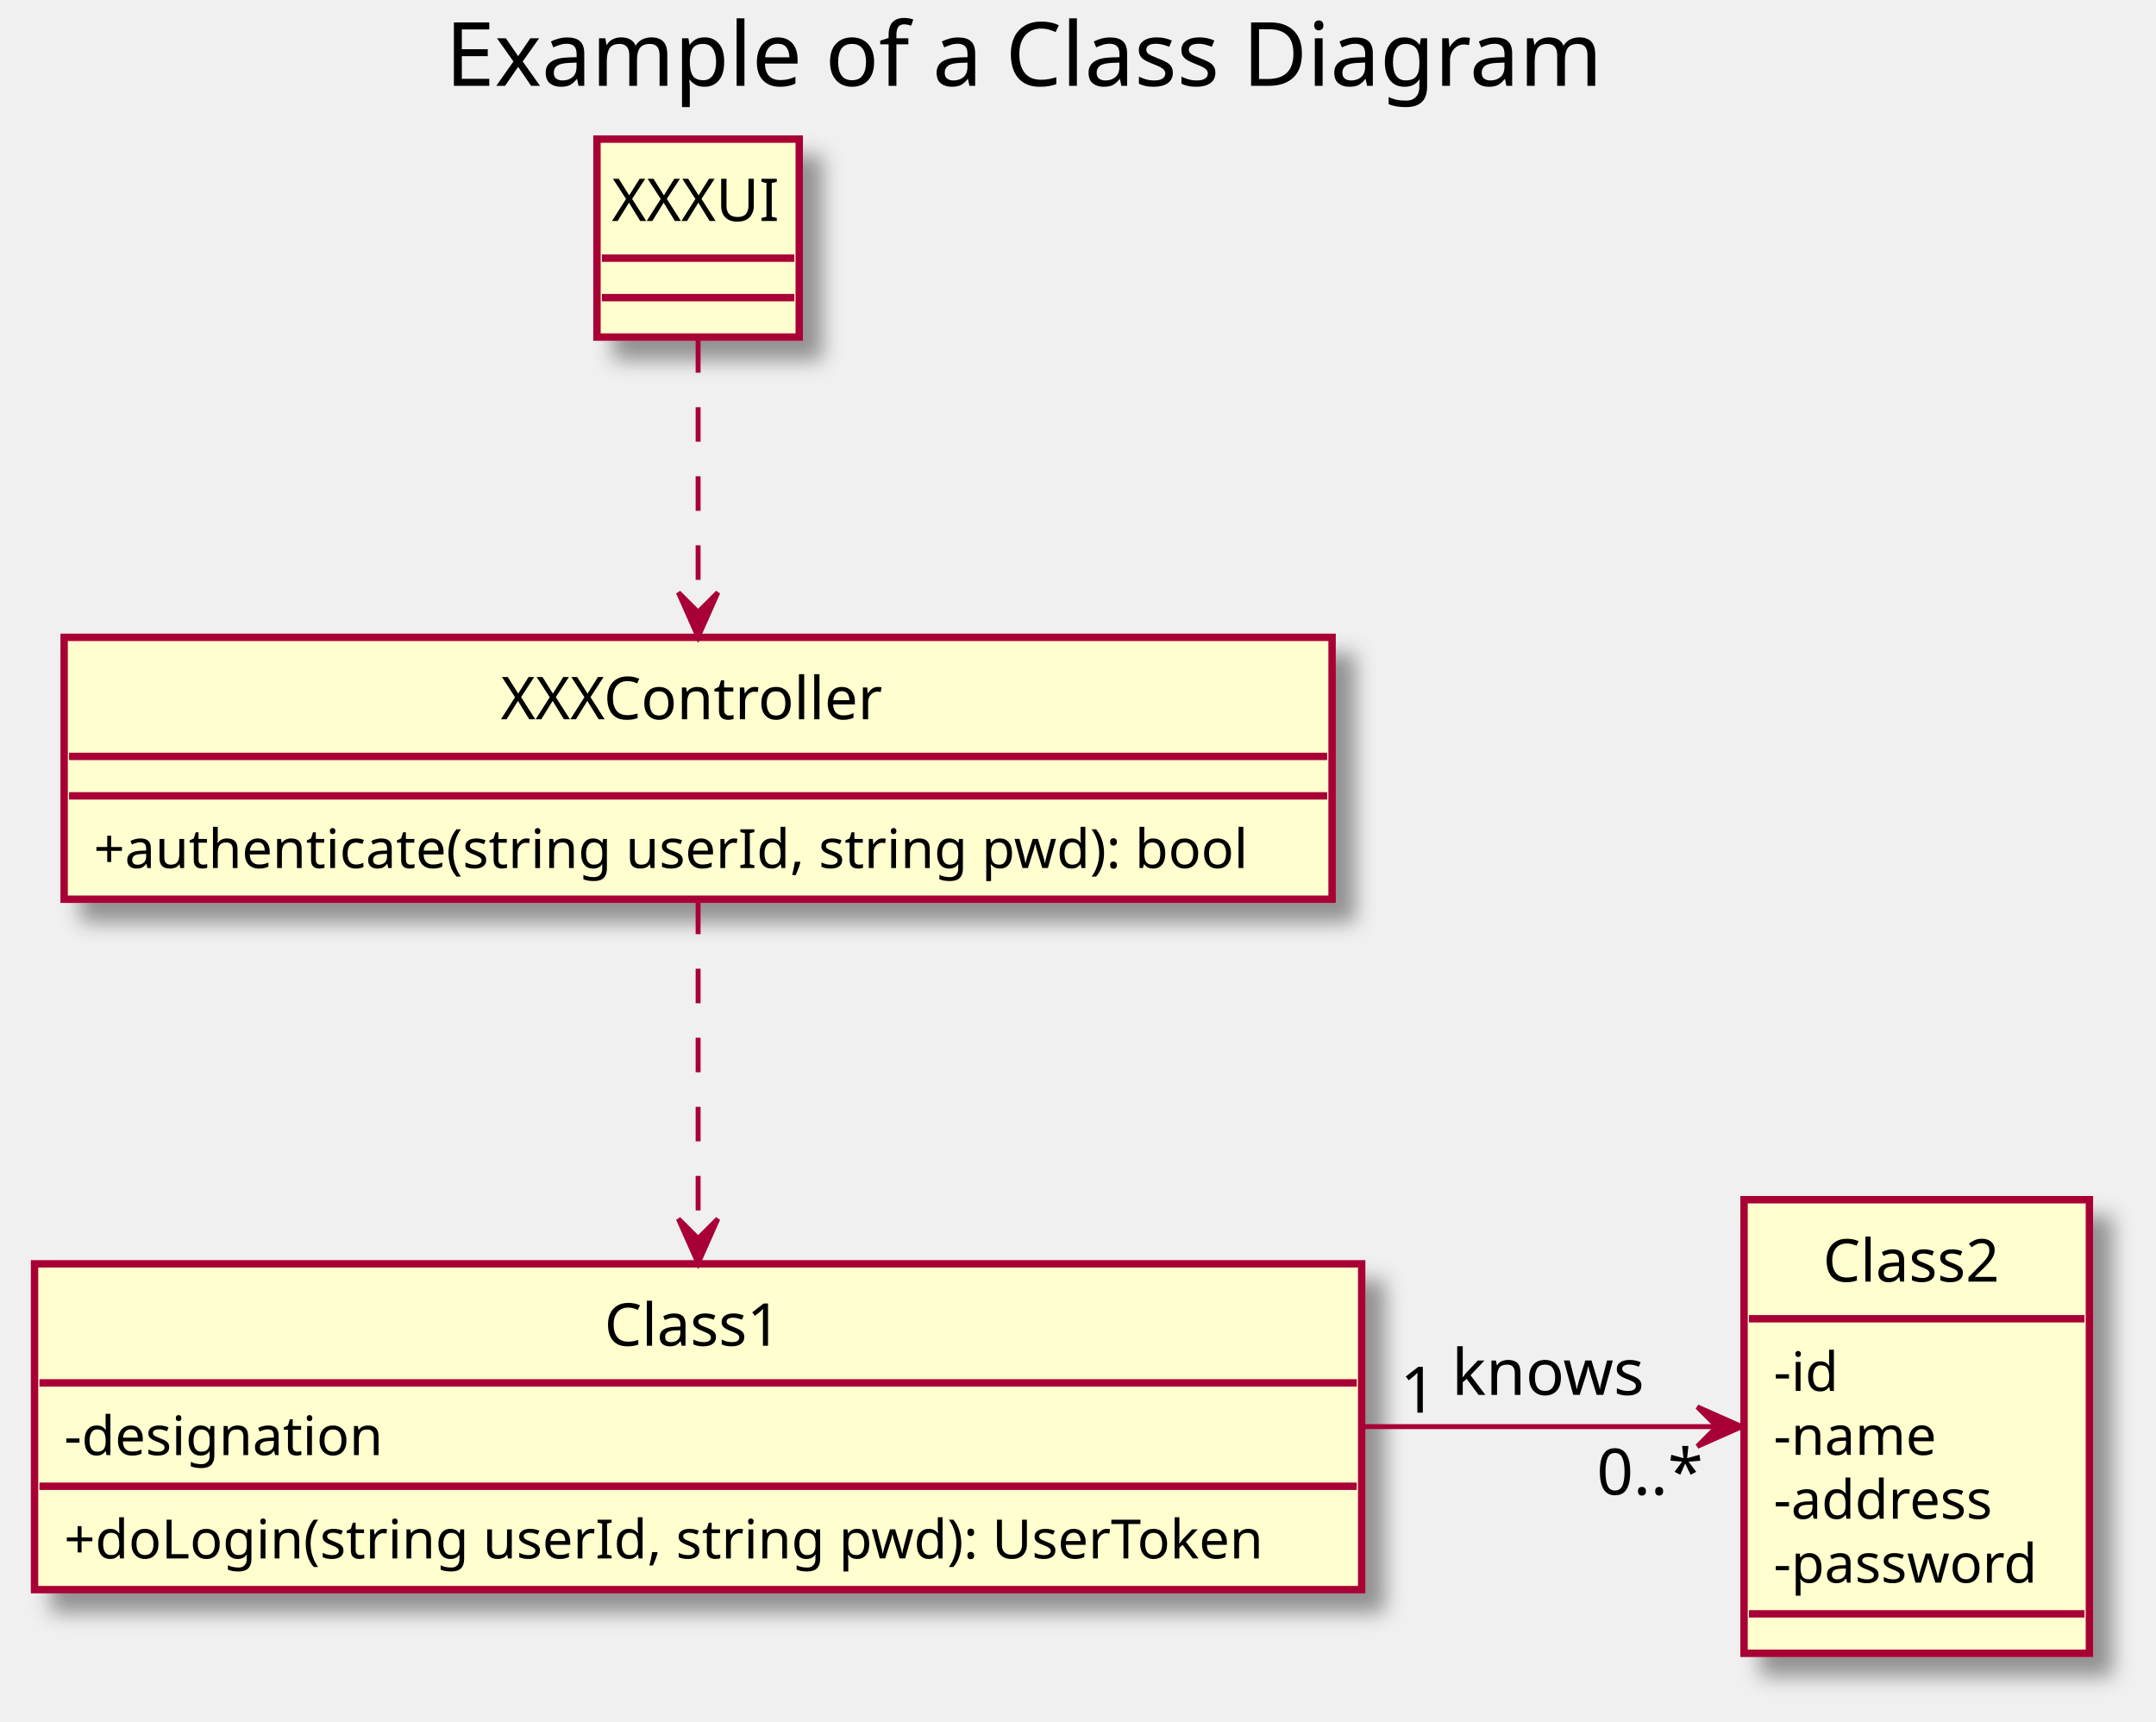
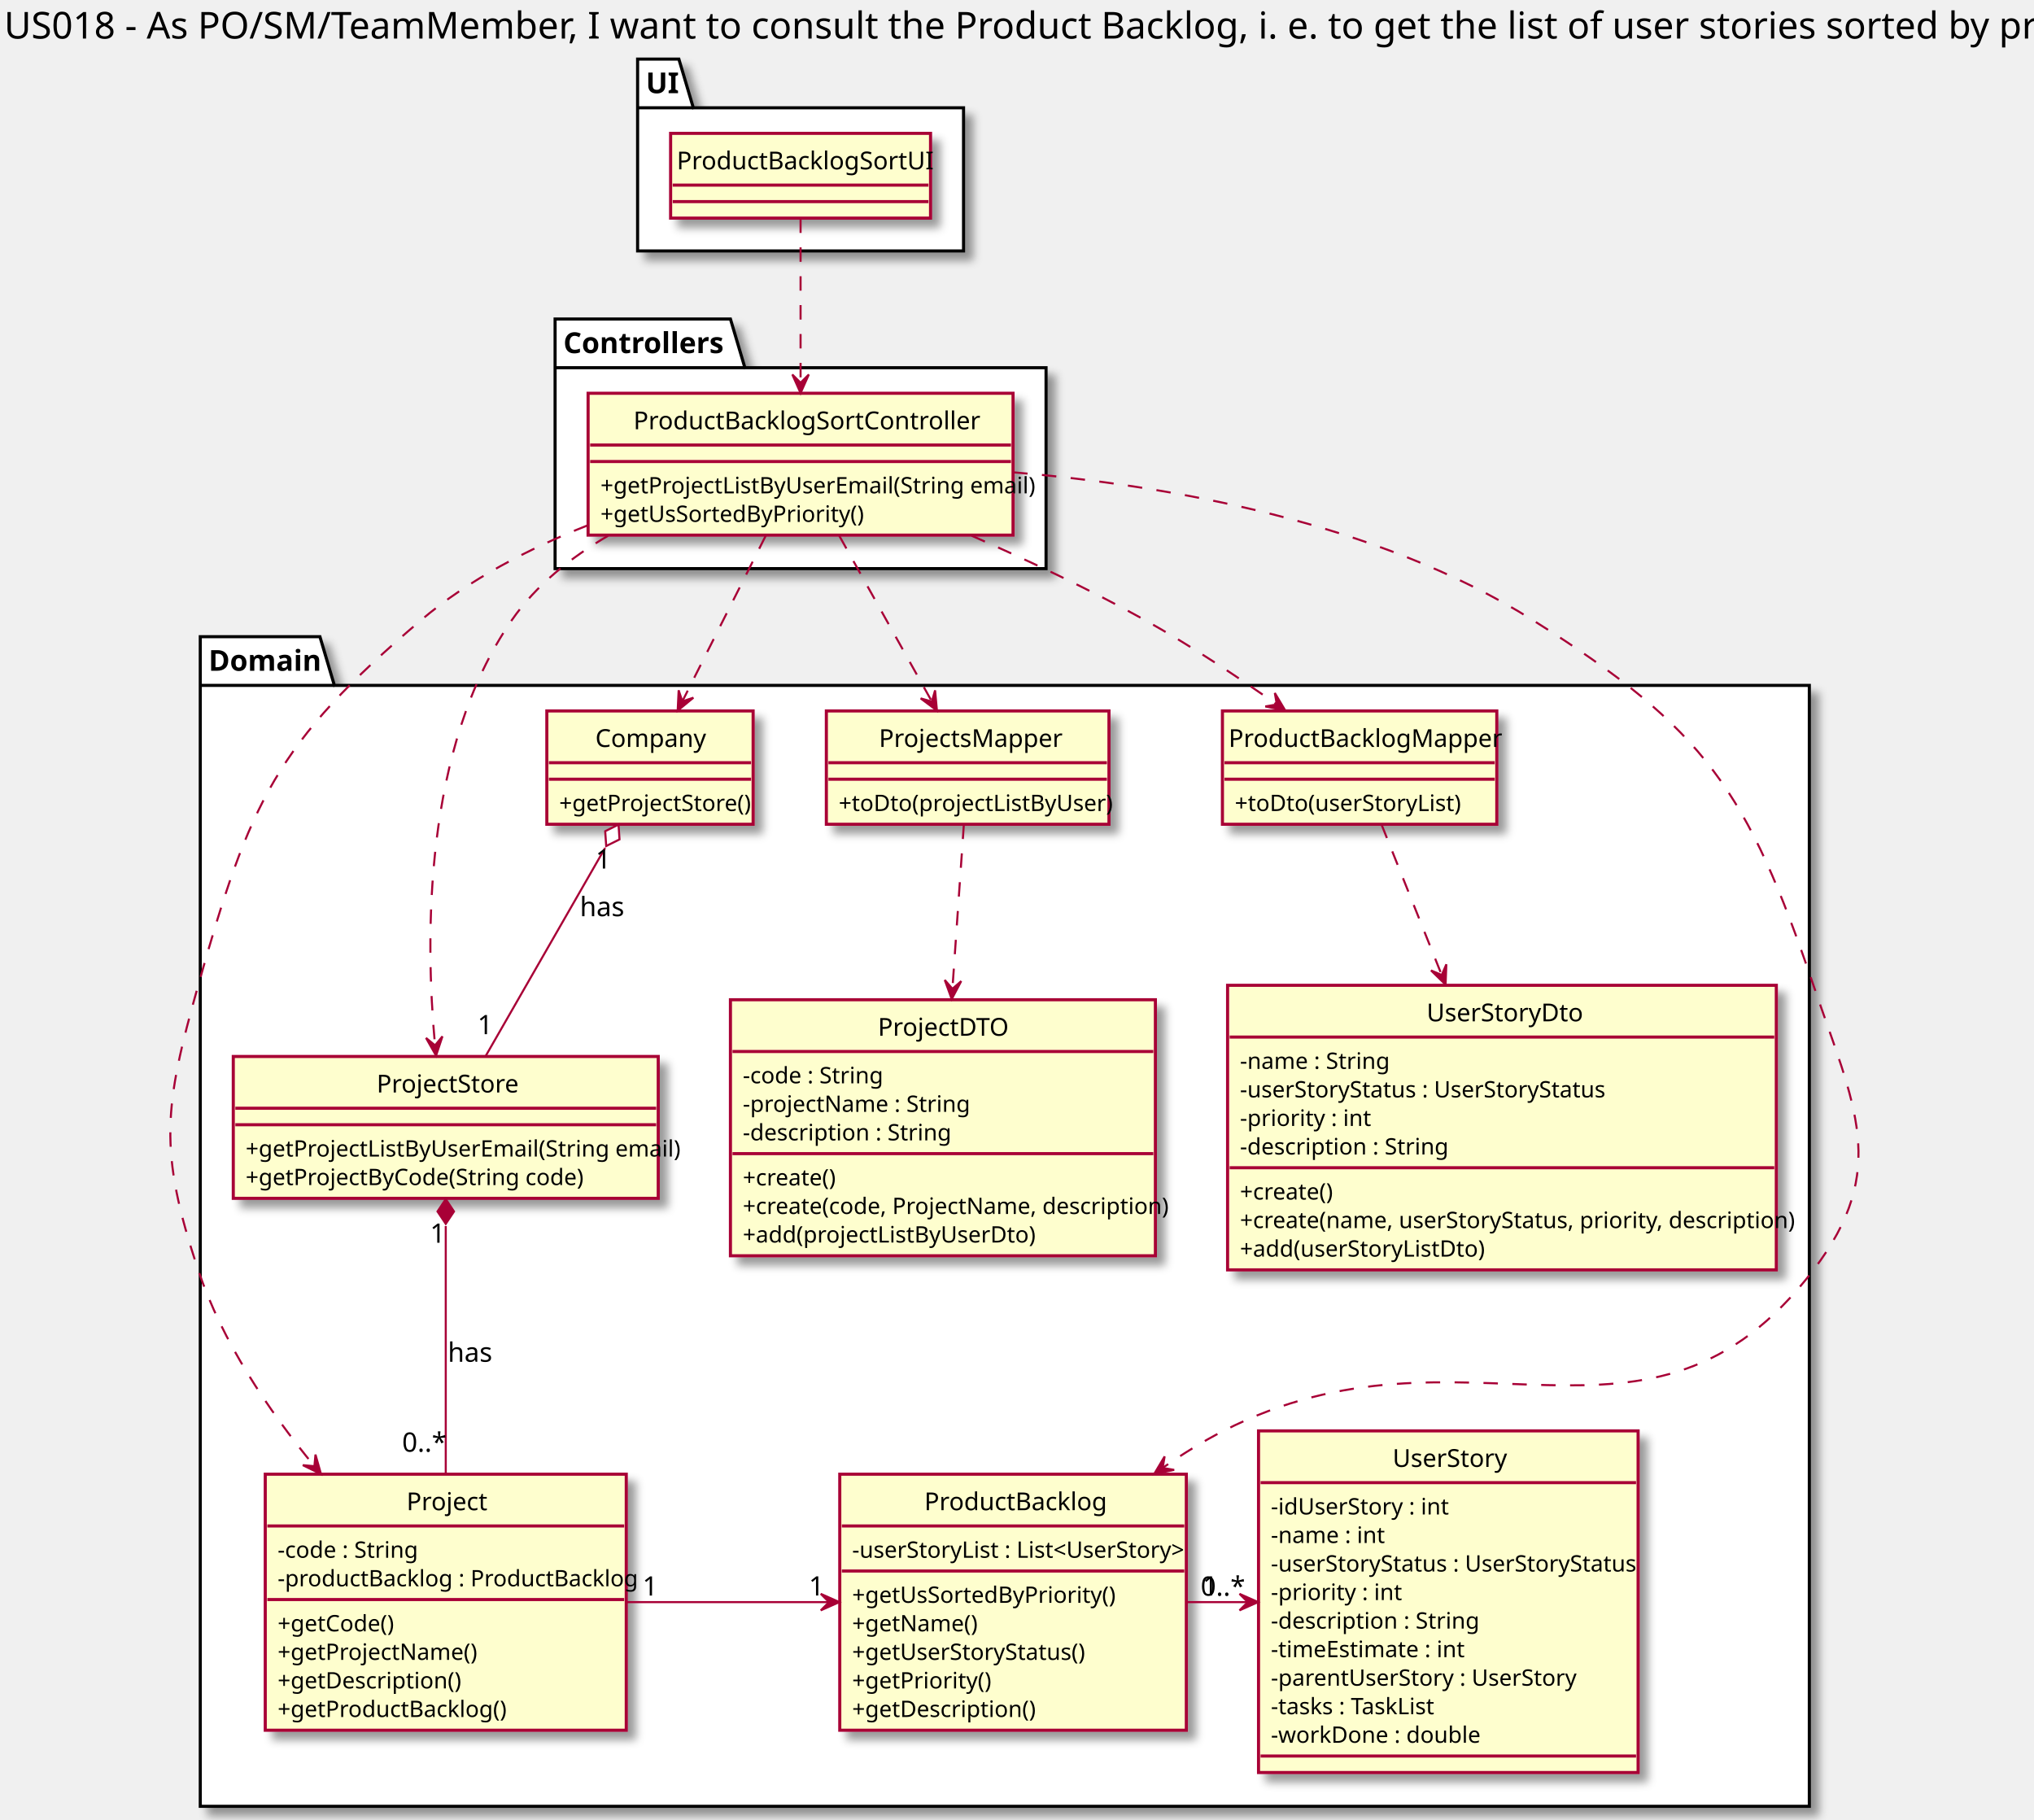
- <svg xmlns="http://www.w3.org/2000/svg" contentScriptType="application/ecmascript" contentStyleType="text/css" height="349px" preserveAspectRatio="none" style="width:437px;height:349px;background:#FFFFFF;" version="1.1" viewBox="0 0 437 349" width="437px" zoomAndPan="magnify">
+ <svg xmlns="http://www.w3.org/2000/svg" contentScriptType="application/ecmascript" contentStyleType="text/css" height="882px" preserveAspectRatio="none" style="width:986px;height:882px;background:#FFFFFF;" version="1.1" viewBox="0 0 986 882" width="986px" zoomAndPan="magnify">
  <defs>
-     <filter height="300%" id="fgtu8cgsx9p9u" width="300%" x="-1" y="-1">
+     <filter height="300%" id="fhu2rmtw51aqx" width="300%" x="-1" y="-1">
      <feGaussianBlur result="blurOut" stdDeviation="2.0" />
      <feColorMatrix in="blurOut" result="blurOut2" type="matrix" values="0 0 0 0 0 0 0 0 0 0 0 0 0 0 0 0 0 0 .4 0" />
      <feOffset dx="4.0" dy="4.0" in="blurOut2" result="blurOut3" />
      <feBlend in="SourceGraphic" in2="blurOut3" mode="normal" />
    </filter>
  </defs>
  <g>
-     <text fill="#000000" font-family="sans-serif" font-size="18" lengthAdjust="spacing" textLength="244" x="90.25" y="17.402">Example of a Class Diagram</text>
-     <rect codeLine="8" fill="#FEFECE" filter="url(#fgtu8cgsx9p9u)" height="40.133" id="XXXUI" style="stroke:#A80036;stroke-width:1.5;" width="41" x="121" y="28.199" />
-     <text fill="#000000" font-family="sans-serif" font-size="12" lengthAdjust="spacing" textLength="35" x="124" y="44.801">XXXUI</text>
-     <line style="stroke:#A80036;stroke-width:1.5;" x1="122" x2="161" y1="52.332" y2="52.332" />
-     <line style="stroke:#A80036;stroke-width:1.5;" x1="122" x2="161" y1="60.332" y2="60.332" />
-     <rect codeLine="12" fill="#FEFECE" filter="url(#fgtu8cgsx9p9u)" height="53.088" id="XXXController" style="stroke:#A80036;stroke-width:1.5;" width="257" x="13" y="129.199" />
-     <text fill="#000000" font-family="sans-serif" font-size="12" lengthAdjust="spacing" textLength="80" x="101.5" y="145.801">XXXController</text>
-     <line style="stroke:#A80036;stroke-width:1.5;" x1="14" x2="269" y1="153.332" y2="153.332" />
-     <line style="stroke:#A80036;stroke-width:1.5;" x1="14" x2="269" y1="161.332" y2="161.332" />
-     <text fill="#000000" font-family="sans-serif" font-size="11" lengthAdjust="spacing" textLength="245" x="19" y="175.967">+authenticate(string userId, string pwd): bool</text>
-     <rect codeLine="16" fill="#FEFECE" filter="url(#fgtu8cgsx9p9u)" height="66.043" id="Class1" style="stroke:#A80036;stroke-width:1.5;" width="269" x="7" y="256.199" />
-     <text fill="#000000" font-family="sans-serif" font-size="12" lengthAdjust="spacing" textLength="38" x="122.5" y="272.801">Class1</text>
-     <line style="stroke:#A80036;stroke-width:1.5;" x1="8" x2="275" y1="280.332" y2="280.332" />
-     <text fill="#000000" font-family="sans-serif" font-size="11" lengthAdjust="spacing" textLength="69" x="13" y="294.967">-designation</text>
-     <line style="stroke:#A80036;stroke-width:1.5;" x1="8" x2="275" y1="301.287" y2="301.287" />
-     <text fill="#000000" font-family="sans-serif" font-size="11" lengthAdjust="spacing" textLength="257" x="13" y="315.922">+doLogin(string userId, string pwd): UserToken</text>
-     <rect codeLine="21" fill="#FEFECE" filter="url(#fgtu8cgsx9p9u)" height="91.953" id="Class2" style="stroke:#A80036;stroke-width:1.5;" width="70" x="353.5" y="243.199" />
-     <text fill="#000000" font-family="sans-serif" font-size="12" lengthAdjust="spacing" textLength="38" x="369.5" y="259.801">Class2</text>
-     <line style="stroke:#A80036;stroke-width:1.5;" x1="354.5" x2="422.5" y1="267.332" y2="267.332" />
-     <text fill="#000000" font-family="sans-serif" font-size="11" lengthAdjust="spacing" textLength="16" x="359.5" y="281.967">-id</text>
-     <text fill="#000000" font-family="sans-serif" font-size="11" lengthAdjust="spacing" textLength="35" x="359.5" y="294.922">-name</text>
-     <text fill="#000000" font-family="sans-serif" font-size="11" lengthAdjust="spacing" textLength="49" x="359.5" y="307.877">-address</text>
-     <text fill="#000000" font-family="sans-serif" font-size="11" lengthAdjust="spacing" textLength="58" x="359.5" y="320.832">-password</text>
-     <line style="stroke:#A80036;stroke-width:1.5;" x1="354.5" x2="422.5" y1="327.152" y2="327.152" />
-     <path codeLine="28" d="M141.5,68.549 C141.5,83.969 141.5,105.849 141.5,123.709 " fill="none" id="XXXUI-to-XXXController" style="stroke:#A80036;stroke-width:1.0;stroke-dasharray:7.0,7.0;" />
-     <polygon fill="#A80036" points="141.5,129.109,145.5,120.109,141.5,124.109,137.5,120.109,141.5,129.109" style="stroke:#A80036;stroke-width:1.0;" />
-     <path codeLine="30" d="M141.5,182.369 C141.5,201.879 141.5,229.009 141.5,250.919 " fill="none" id="XXXController-to-Class1" style="stroke:#A80036;stroke-width:1.0;stroke-dasharray:7.0,7.0;" />
-     <polygon fill="#A80036" points="141.5,256.079,145.5,247.079,141.5,251.079,137.5,247.079,141.5,256.079" style="stroke:#A80036;stroke-width:1.0;" />
-     <path codeLine="32" d="M276.2,289.199 C302.32,289.199 327.76,289.199 347.8,289.199 " fill="none" id="Class1-to-Class2" style="stroke:#A80036;stroke-width:1.0;" />
-     <polygon fill="#A80036" points="353.04,289.199,344.04,285.199,348.04,289.199,344.04,293.199,353.04,289.199" style="stroke:#A80036;stroke-width:1.0;" />
-     <text fill="#000000" font-family="sans-serif" font-size="13" lengthAdjust="spacing" textLength="41" x="294.25" y="282.768">knows</text>
-     <text fill="#000000" font-family="sans-serif" font-size="13" lengthAdjust="spacing" textLength="8" x="283.785" y="286.365">1</text>
-     <text fill="#000000" font-family="sans-serif" font-size="13" lengthAdjust="spacing" textLength="22" x="323.635" y="302.991">0..*</text>
+     <text fill="#000000" font-family="sans-serif" font-size="18" lengthAdjust="spacing" textLength="977" x="2" y="18.686">US018 - As PO/SM/TeamMember, I want to consult the Product Backlog, i. e. to get the list of user stories sorted by priority</text>
+     <polygon fill="#FFFFFF" filter="url(#fhu2rmtw51aqx)" points="309.085,28.641,329.085,28.641,336.085,52.25,467.085,52.25,467.085,121.641,309.085,121.641,309.085,28.641" style="stroke:#000000;stroke-width:1.5;" />
+     <line style="stroke:#000000;stroke-width:1.5;" x1="309.085" x2="336.085" y1="52.25" y2="52.25" />
+     <text fill="#000000" font-family="sans-serif" font-size="14" font-weight="bold" lengthAdjust="spacing" textLength="14" x="313.085" y="45.174">UI</text>
+     <polygon fill="#FFFFFF" filter="url(#fhu2rmtw51aqx)" points="269.085,154.641,354.085,154.641,361.085,178.25,507.085,178.25,507.085,275.641,269.085,275.641,269.085,154.641" style="stroke:#000000;stroke-width:1.5;" />
+     <line style="stroke:#000000;stroke-width:1.5;" x1="269.085" x2="361.085" y1="178.25" y2="178.25" />
+     <text fill="#000000" font-family="sans-serif" font-size="14" font-weight="bold" lengthAdjust="spacing" textLength="79" x="273.085" y="171.174">Controllers</text>
+     <polygon fill="#FFFFFF" filter="url(#fhu2rmtw51aqx)" points="97.085,308.641,155.085,308.641,162.085,332.25,877.085,332.25,877.085,875.641,97.085,875.641,97.085,308.641" style="stroke:#000000;stroke-width:1.5;" />
+     <line style="stroke:#000000;stroke-width:1.5;" x1="97.085" x2="162.085" y1="332.25" y2="332.25" />
+     <text fill="#000000" font-family="sans-serif" font-size="14" font-weight="bold" lengthAdjust="spacing" textLength="52" x="101.085" y="325.174">Domain</text>
+     <rect codeLine="9" fill="#FEFECE" filter="url(#fhu2rmtw51aqx)" height="41.094" id="ProductBacklogSortUI" style="stroke:#A80036;stroke-width:1.5;" width="126" x="325.085" y="64.641" />
+     <text fill="#000000" font-family="sans-serif" font-size="12" lengthAdjust="spacing" textLength="120" x="328.085" y="82.098">ProductBacklogSortUI</text>
+     <line style="stroke:#A80036;stroke-width:1.5;" x1="326.085" x2="450.085" y1="89.734" y2="89.734" />
+     <line style="stroke:#A80036;stroke-width:1.5;" x1="326.085" x2="450.085" y1="97.734" y2="97.734" />
+     <rect codeLine="14" fill="#FEFECE" filter="url(#fhu2rmtw51aqx)" height="68.766" id="ProductBacklogSortController" style="stroke:#A80036;stroke-width:1.5;" width="206" x="285.085" y="190.641" />
+     <text fill="#000000" font-family="sans-serif" font-size="12" lengthAdjust="spacing" textLength="162" x="307.085" y="208.098">ProductBacklogSortController</text>
+     <line style="stroke:#A80036;stroke-width:1.5;" x1="286.085" x2="490.085" y1="215.734" y2="215.734" />
+     <line style="stroke:#A80036;stroke-width:1.5;" x1="286.085" x2="490.085" y1="223.734" y2="223.734" />
+     <text fill="#000000" font-family="sans-serif" font-size="11" lengthAdjust="spacing" textLength="194" x="291.085" y="239.153">+getProjectListByUserEmail(String email)</text>
+     <text fill="#000000" font-family="sans-serif" font-size="11" lengthAdjust="spacing" textLength="120" x="291.085" y="252.989">+getUsSortedByPriority()</text>
+     <rect codeLine="20" fill="#FEFECE" filter="url(#fhu2rmtw51aqx)" height="54.93" id="Company" style="stroke:#A80036;stroke-width:1.5;" width="100" x="265.085" y="344.641" />
+     <text fill="#000000" font-family="sans-serif" font-size="12" lengthAdjust="spacing" textLength="53" x="288.585" y="362.098">Company</text>
+     <line style="stroke:#A80036;stroke-width:1.5;" x1="266.085" x2="364.085" y1="369.734" y2="369.734" />
+     <line style="stroke:#A80036;stroke-width:1.5;" x1="266.085" x2="364.085" y1="377.734" y2="377.734" />
+     <text fill="#000000" font-family="sans-serif" font-size="11" lengthAdjust="spacing" textLength="88" x="271.085" y="393.153">+getProjectStore()</text>
+     <rect codeLine="24" fill="#FEFECE" filter="url(#fhu2rmtw51aqx)" height="68.766" id="ProjectStore" style="stroke:#A80036;stroke-width:1.5;" width="206" x="113.085" y="512.141" />
+     <text fill="#000000" font-family="sans-serif" font-size="12" lengthAdjust="spacing" textLength="67" x="182.585" y="529.598">ProjectStore</text>
+     <line style="stroke:#A80036;stroke-width:1.5;" x1="114.085" x2="318.085" y1="537.234" y2="537.234" />
+     <line style="stroke:#A80036;stroke-width:1.5;" x1="114.085" x2="318.085" y1="545.234" y2="545.234" />
+     <text fill="#000000" font-family="sans-serif" font-size="11" lengthAdjust="spacing" textLength="194" x="119.085" y="560.653">+getProjectListByUserEmail(String email)</text>
+     <text fill="#000000" font-family="sans-serif" font-size="11" lengthAdjust="spacing" textLength="155" x="119.085" y="574.489">+getProjectByCode(String code)</text>
+     <rect codeLine="29" fill="#FEFECE" filter="url(#fhu2rmtw51aqx)" height="124.109" id="Project" style="stroke:#A80036;stroke-width:1.5;" width="175" x="128.585" y="714.641" />
+     <text fill="#000000" font-family="sans-serif" font-size="12" lengthAdjust="spacing" textLength="38" x="197.085" y="732.098">Project</text>
+     <line style="stroke:#A80036;stroke-width:1.5;" x1="129.585" x2="302.585" y1="739.734" y2="739.734" />
+     <text fill="#000000" font-family="sans-serif" font-size="11" lengthAdjust="spacing" textLength="65" x="134.585" y="755.153">-code : String</text>
+     <text fill="#000000" font-family="sans-serif" font-size="11" lengthAdjust="spacing" textLength="163" x="134.585" y="768.989">-productBacklog : ProductBacklog</text>
+     <line style="stroke:#A80036;stroke-width:1.5;" x1="129.585" x2="302.585" y1="775.406" y2="775.406" />
+     <text fill="#000000" font-family="sans-serif" font-size="11" lengthAdjust="spacing" textLength="54" x="134.585" y="790.825">+getCode()</text>
+     <text fill="#000000" font-family="sans-serif" font-size="11" lengthAdjust="spacing" textLength="89" x="134.585" y="804.661">+getProjectName()</text>
+     <text fill="#000000" font-family="sans-serif" font-size="11" lengthAdjust="spacing" textLength="83" x="134.585" y="818.497">+getDescription()</text>
+     <text fill="#000000" font-family="sans-serif" font-size="11" lengthAdjust="spacing" textLength="104" x="134.585" y="832.333">+getProductBacklog()</text>
+     <rect codeLine="38" fill="#FEFECE" filter="url(#fhu2rmtw51aqx)" height="124.109" id="ProductBacklog" style="stroke:#A80036;stroke-width:1.5;" width="168" x="407.085" y="714.641" />
+     <text fill="#000000" font-family="sans-serif" font-size="12" lengthAdjust="spacing" textLength="86" x="448.085" y="732.098">ProductBacklog</text>
+     <line style="stroke:#A80036;stroke-width:1.5;" x1="408.085" x2="574.085" y1="739.734" y2="739.734" />
+     <text fill="#000000" font-family="sans-serif" font-size="11" lengthAdjust="spacing" textLength="156" x="413.085" y="755.153">-userStoryList : List&lt;UserStory&gt;</text>
+     <line style="stroke:#A80036;stroke-width:1.5;" x1="408.085" x2="574.085" y1="761.57" y2="761.57" />
+     <text fill="#000000" font-family="sans-serif" font-size="11" lengthAdjust="spacing" textLength="120" x="413.085" y="776.989">+getUsSortedByPriority()</text>
+     <text fill="#000000" font-family="sans-serif" font-size="11" lengthAdjust="spacing" textLength="56" x="413.085" y="790.825">+getName()</text>
+     <text fill="#000000" font-family="sans-serif" font-size="11" lengthAdjust="spacing" textLength="109" x="413.085" y="804.661">+getUserStoryStatus()</text>
+     <text fill="#000000" font-family="sans-serif" font-size="11" lengthAdjust="spacing" textLength="62" x="413.085" y="818.497">+getPriority()</text>
+     <text fill="#000000" font-family="sans-serif" font-size="11" lengthAdjust="spacing" textLength="83" x="413.085" y="832.333">+getDescription()</text>
+     <rect codeLine="47" fill="#FEFECE" filter="url(#fhu2rmtw51aqx)" height="165.617" id="UserStory" style="stroke:#A80036;stroke-width:1.5;" width="184" x="610.085" y="693.641" />
+     <text fill="#000000" font-family="sans-serif" font-size="12" lengthAdjust="spacing" textLength="54" x="675.085" y="711.098">UserStory</text>
+     <line style="stroke:#A80036;stroke-width:1.5;" x1="611.085" x2="793.085" y1="718.734" y2="718.734" />
+     <text fill="#000000" font-family="sans-serif" font-size="11" lengthAdjust="spacing" textLength="81" x="616.085" y="734.153">-idUserStory : int</text>
+     <text fill="#000000" font-family="sans-serif" font-size="11" lengthAdjust="spacing" textLength="50" x="616.085" y="747.989">-name : int</text>
+     <text fill="#000000" font-family="sans-serif" font-size="11" lengthAdjust="spacing" textLength="172" x="616.085" y="761.825">-userStoryStatus : UserStoryStatus</text>
+     <text fill="#000000" font-family="sans-serif" font-size="11" lengthAdjust="spacing" textLength="57" x="616.085" y="775.661">-priority : int</text>
+     <text fill="#000000" font-family="sans-serif" font-size="11" lengthAdjust="spacing" textLength="94" x="616.085" y="789.497">-description : String</text>
+     <text fill="#000000" font-family="sans-serif" font-size="11" lengthAdjust="spacing" textLength="83" x="616.085" y="803.333">-timeEstimate : int</text>
+     <text fill="#000000" font-family="sans-serif" font-size="11" lengthAdjust="spacing" textLength="142" x="616.085" y="817.169">-parentUserStory : UserStory</text>
+     <text fill="#000000" font-family="sans-serif" font-size="11" lengthAdjust="spacing" textLength="79" x="616.085" y="831.005">-tasks : TaskList</text>
+     <text fill="#000000" font-family="sans-serif" font-size="11" lengthAdjust="spacing" textLength="95" x="616.085" y="844.841">-workDone : double</text>
+     <line style="stroke:#A80036;stroke-width:1.5;" x1="611.085" x2="793.085" y1="851.258" y2="851.258" />
+     <rect codeLine="59" fill="#FEFECE" filter="url(#fhu2rmtw51aqx)" height="54.93" id="ProjectsMapper" style="stroke:#A80036;stroke-width:1.5;" width="137" x="400.585" y="344.641" />
+     <text fill="#000000" font-family="sans-serif" font-size="12" lengthAdjust="spacing" textLength="86" x="426.085" y="362.098">ProjectsMapper</text>
+     <line style="stroke:#A80036;stroke-width:1.5;" x1="401.585" x2="536.585" y1="369.734" y2="369.734" />
+     <line style="stroke:#A80036;stroke-width:1.5;" x1="401.585" x2="536.585" y1="377.734" y2="377.734" />
+     <text fill="#000000" font-family="sans-serif" font-size="11" lengthAdjust="spacing" textLength="125" x="406.585" y="393.153">+toDto(projectListByUser)</text>
+     <rect codeLine="63" fill="#FEFECE" filter="url(#fhu2rmtw51aqx)" height="54.93" id="ProductBacklogMapper" style="stroke:#A80036;stroke-width:1.5;" width="133" x="592.585" y="344.641" />
+     <text fill="#000000" font-family="sans-serif" font-size="12" lengthAdjust="spacing" textLength="127" x="595.585" y="362.098">ProductBacklogMapper</text>
+     <line style="stroke:#A80036;stroke-width:1.5;" x1="593.585" x2="724.585" y1="369.734" y2="369.734" />
+     <line style="stroke:#A80036;stroke-width:1.5;" x1="593.585" x2="724.585" y1="377.734" y2="377.734" />
+     <text fill="#000000" font-family="sans-serif" font-size="11" lengthAdjust="spacing" textLength="104" x="598.585" y="393.153">+toDto(userStoryList)</text>
+     <rect codeLine="67" fill="#FEFECE" filter="url(#fhu2rmtw51aqx)" height="124.109" id="ProjectDTO" style="stroke:#A80036;stroke-width:1.5;" width="206" x="354.085" y="484.641" />
+     <text fill="#000000" font-family="sans-serif" font-size="12" lengthAdjust="spacing" textLength="63" x="425.585" y="502.098">ProjectDTO</text>
+     <line style="stroke:#A80036;stroke-width:1.5;" x1="355.085" x2="559.085" y1="509.734" y2="509.734" />
+     <text fill="#000000" font-family="sans-serif" font-size="11" lengthAdjust="spacing" textLength="65" x="360.085" y="525.153">-code : String</text>
+     <text fill="#000000" font-family="sans-serif" font-size="11" lengthAdjust="spacing" textLength="101" x="360.085" y="538.989">-projectName : String</text>
+     <text fill="#000000" font-family="sans-serif" font-size="11" lengthAdjust="spacing" textLength="94" x="360.085" y="552.825">-description : String</text>
+     <line style="stroke:#A80036;stroke-width:1.5;" x1="355.085" x2="559.085" y1="559.242" y2="559.242" />
+     <text fill="#000000" font-family="sans-serif" font-size="11" lengthAdjust="spacing" textLength="45" x="360.085" y="574.661">+create()</text>
+     <text fill="#000000" font-family="sans-serif" font-size="11" lengthAdjust="spacing" textLength="194" x="360.085" y="588.497">+create(code, ProjectName, description)</text>
+     <text fill="#000000" font-family="sans-serif" font-size="11" lengthAdjust="spacing" textLength="134" x="360.085" y="602.333">+add(projectListByUserDto)</text>
+     <rect codeLine="76" fill="#FEFECE" filter="url(#fhu2rmtw51aqx)" height="137.945" id="UserStoryDto" style="stroke:#A80036;stroke-width:1.5;" width="266" x="595.085" y="477.641" />
+     <text fill="#000000" font-family="sans-serif" font-size="12" lengthAdjust="spacing" textLength="73" x="691.585" y="495.098">UserStoryDto</text>
+     <line style="stroke:#A80036;stroke-width:1.5;" x1="596.085" x2="860.085" y1="502.734" y2="502.734" />
+     <text fill="#000000" font-family="sans-serif" font-size="11" lengthAdjust="spacing" textLength="67" x="601.085" y="518.153">-name : String</text>
+     <text fill="#000000" font-family="sans-serif" font-size="11" lengthAdjust="spacing" textLength="172" x="601.085" y="531.989">-userStoryStatus : UserStoryStatus</text>
+     <text fill="#000000" font-family="sans-serif" font-size="11" lengthAdjust="spacing" textLength="57" x="601.085" y="545.825">-priority : int</text>
+     <text fill="#000000" font-family="sans-serif" font-size="11" lengthAdjust="spacing" textLength="94" x="601.085" y="559.661">-description : String</text>
+     <line style="stroke:#A80036;stroke-width:1.5;" x1="596.085" x2="860.085" y1="566.078" y2="566.078" />
+     <text fill="#000000" font-family="sans-serif" font-size="11" lengthAdjust="spacing" textLength="45" x="601.085" y="581.497">+create()</text>
+     <text fill="#000000" font-family="sans-serif" font-size="11" lengthAdjust="spacing" textLength="254" x="601.085" y="595.333">+create(name, userStoryStatus, priority, description)</text>
+     <text fill="#000000" font-family="sans-serif" font-size="11" lengthAdjust="spacing" textLength="113" x="601.085" y="609.169">+add(userStoryListDto)</text>
+     <path codeLine="87" d="M388.085,105.911 C388.085,126.591 388.085,159.591 388.085,185.471 " fill="none" id="ProductBacklogSortUI-to-ProductBacklogSortController" style="stroke:#A80036;stroke-width:1.0;stroke-dasharray:7.0,7.0;" />
+     <polygon fill="#A80036" points="388.085,190.551,392.085,181.551,388.085,185.551,384.085,181.551,388.085,190.551" style="stroke:#A80036;stroke-width:1.0;" />
+     <path codeLine="89" d="M371.155,259.771 C358.995,283.931 342.715,316.261 330.835,339.861 " fill="none" id="ProductBacklogSortController-to-Company" style="stroke:#A80036;stroke-width:1.0;stroke-dasharray:7.0,7.0;" />
+     <polygon fill="#A80036" points="328.515,344.461,336.134,338.219,330.762,339.994,328.987,334.623,328.515,344.461" style="stroke:#A80036;stroke-width:1.0;" />
+     <path codeLine="90" d="M294.725,259.751 C276.725,270.241 259.845,283.671 248.085,300.641 C205.225,362.521 206.085,454.681 210.865,506.531 " fill="none" id="ProductBacklogSortController-to-ProjectStore" style="stroke:#A80036;stroke-width:1.0;stroke-dasharray:7.0,7.0;" />
+     <polygon fill="#A80036" points="211.375,511.731,214.483,502.385,210.89,506.754,206.521,503.161,211.375,511.731" style="stroke:#A80036;stroke-width:1.0;" />
+     <path codeLine="91" d="M406.875,259.771 C420.365,283.931 438.425,316.261 451.615,339.861 " fill="none" id="ProductBacklogSortController-to-ProjectsMapper" style="stroke:#A80036;stroke-width:1.0;stroke-dasharray:7.0,7.0;" />
+     <polygon fill="#A80036" points="454.185,344.461,453.286,334.653,451.746,340.096,446.303,338.555,454.185,344.461" style="stroke:#A80036;stroke-width:1.0;" />
+     <path codeLine="92" d="M284.715,254.741 C256.505,265.911 227.335,280.901 204.085,300.641 C133.825,360.281 121.015,388.921 96.085,477.641 C79.495,536.691 76.685,557.451 96.085,615.641 C107.645,650.331 130.005,683.561 152.325,710.661 " fill="none" id="ProductBacklogSortController-to-Project" style="stroke:#A80036;stroke-width:1.0;stroke-dasharray:7.0,7.0;" />
+     <polygon fill="#A80036" points="155.615,714.611,152.93,705.135,152.416,710.768,146.782,710.254,155.615,714.611" style="stroke:#A80036;stroke-width:1.0;" />
+     <path codeLine="93" d="M491.145,228.951 C566.075,235.271 667.245,252.961 743.085,300.641 C827.075,353.441 847.165,383.711 879.085,477.641 C898.815,535.711 916.315,566.901 879.085,615.641 C799.115,720.351 710.455,633.771 593.085,693.641 C583.165,698.701 573.315,704.821 563.855,711.421 " fill="none" id="ProductBacklogSortController-to-ProductBacklog" style="stroke:#A80036;stroke-width:1.0;stroke-dasharray:7.0,7.0;" />
+     <polygon fill="#A80036" points="559.535,714.491,569.191,712.55,563.614,711.599,564.565,706.023,559.535,714.491" style="stroke:#A80036;stroke-width:1.0;" />
+     <path codeLine="94" d="M471.035,259.701 C498.305,271.641 528.455,285.821 555.085,300.641 C576.885,312.771 599.955,328.131 618.825,341.411 " fill="none" id="ProductBacklogSortController-to-ProductBacklogMapper" style="stroke:#A80036;stroke-width:1.0;stroke-dasharray:7.0,7.0;" />
+     <polygon fill="#A80036" points="623.025,344.391,617.981,335.931,618.941,341.506,613.366,342.466,623.025,344.391" style="stroke:#A80036;stroke-width:1.0;" />
+     <path codeLine="95" d="M467.235,399.721 C465.765,420.891 463.635,451.481 461.705,479.181 " fill="none" id="ProjectsMapper-to-ProjectDTO" style="stroke:#A80036;stroke-width:1.0;stroke-dasharray:7.0,7.0;" />
+     <polygon fill="#A80036" points="461.355,484.321,465.963,475.616,461.698,479.332,457.982,475.067,461.355,484.321" style="stroke:#A80036;stroke-width:1.0;" />
+     <path codeLine="96" d="M669.715,399.721 C677.505,419.201 688.495,446.651 698.825,472.501 " fill="none" id="ProductBacklogMapper-to-UserStoryDto" style="stroke:#A80036;stroke-width:1.0;stroke-dasharray:7.0,7.0;" />
+     <polygon fill="#A80036" points="700.755,477.301,701.126,467.459,698.898,472.658,693.699,470.43,700.755,477.301" style="stroke:#A80036;stroke-width:1.0;" />
+     <path codeLine="98" d="M293.335,411.041 C276.035,441.181 252.075,482.941 235.435,511.921 " fill="none" id="Company-backto-ProjectStore" style="stroke:#A80036;stroke-width:1.0;" />
+     <polygon fill="#FFFFFF" points="299.835,399.721,293.379,402.932,293.86,410.127,300.316,406.916,299.835,399.721" style="stroke:#A80036;stroke-width:1.0;" />
+     <text fill="#000000" font-family="sans-serif" font-size="13" lengthAdjust="spacing" textLength="21" x="281.085" y="444.136">has</text>
+     <text fill="#000000" font-family="sans-serif" font-size="13" lengthAdjust="spacing" textLength="7" x="288.733" y="421.045">1</text>
+     <text fill="#000000" font-family="sans-serif" font-size="13" lengthAdjust="spacing" textLength="7" x="231.456" y="501.328">1</text>
+     <path codeLine="99" d="M216.085,594.351 C216.085,629.031 216.085,676.631 216.085,714.361 " fill="none" id="ProjectStore-backto-Project" style="stroke:#A80036;stroke-width:1.0;" />
+     <polygon fill="#A80036" points="216.085,581.281,212.085,587.281,216.085,593.281,220.085,587.281,216.085,581.281" style="stroke:#A80036;stroke-width:1.0;" />
+     <text fill="#000000" font-family="sans-serif" font-size="13" lengthAdjust="spacing" textLength="21" x="217.085" y="660.136">has</text>
+     <text fill="#000000" font-family="sans-serif" font-size="13" lengthAdjust="spacing" textLength="7" x="208.462" y="602.423">1</text>
+     <text fill="#000000" font-family="sans-serif" font-size="13" lengthAdjust="spacing" textLength="20" x="194.929" y="703.744">0..*</text>
+     <path codeLine="100" d="M303.635,776.641 C336.305,776.641 368.965,776.641 401.635,776.641 " fill="none" id="Project-to-ProductBacklog" style="stroke:#A80036;stroke-width:1.0;" />
+     <polygon fill="#A80036" points="406.875,776.641,397.875,772.641,401.875,776.641,397.875,780.641,406.875,776.641" style="stroke:#A80036;stroke-width:1.0;" />
+     <text fill="#000000" font-family="sans-serif" font-size="13" lengthAdjust="spacing" textLength="7" x="311.46" y="773.459">1</text>
+     <text fill="#000000" font-family="sans-serif" font-size="13" lengthAdjust="spacing" textLength="7" x="392.063" y="773.434">1</text>
+     <path codeLine="101" d="M575.155,776.641 C585.005,776.641 594.855,776.641 604.715,776.641 " fill="none" id="ProductBacklog-to-UserStory" style="stroke:#A80036;stroke-width:1.0;" />
+     <polygon fill="#A80036" points="609.865,776.641,600.865,772.641,604.865,776.641,600.865,780.641,609.865,776.641" style="stroke:#A80036;stroke-width:1.0;" />
+     <text fill="#000000" font-family="sans-serif" font-size="13" lengthAdjust="spacing" textLength="7" x="582.954" y="773.434">1</text>
+     <text fill="#000000" font-family="sans-serif" font-size="13" lengthAdjust="spacing" textLength="20" x="582.039" y="773.551">0..*</text>
  </g>
</svg>
